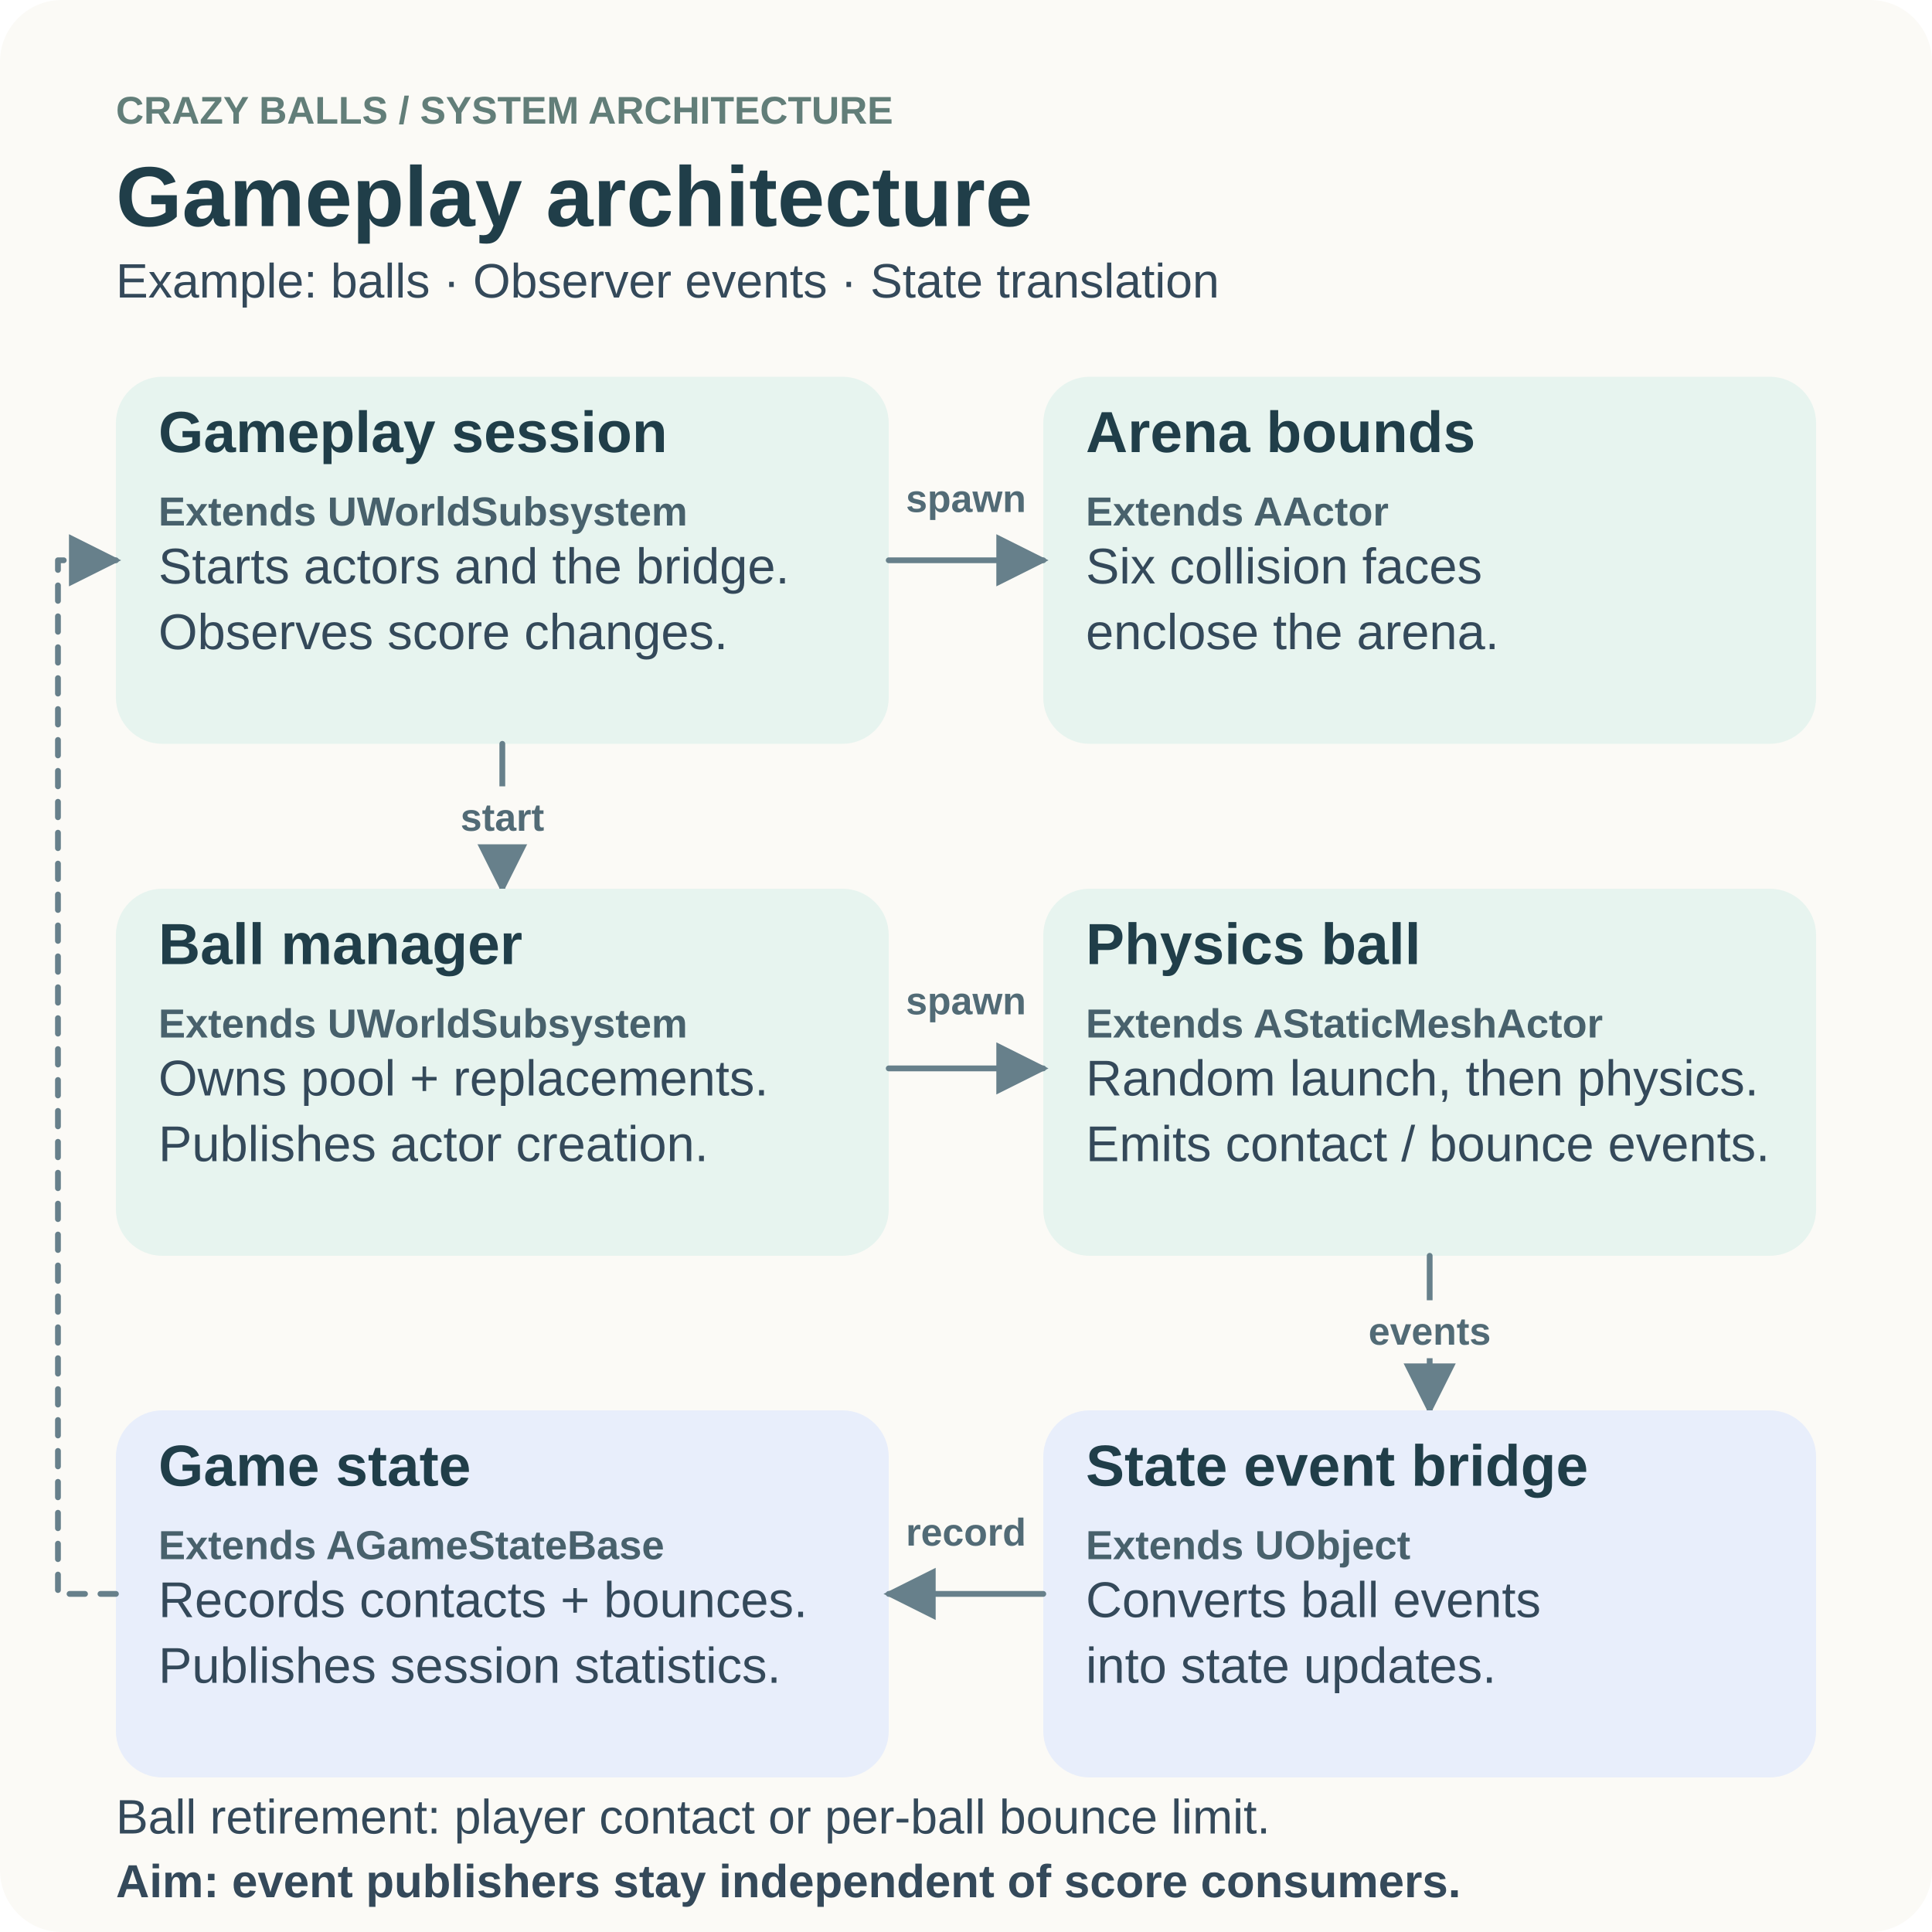
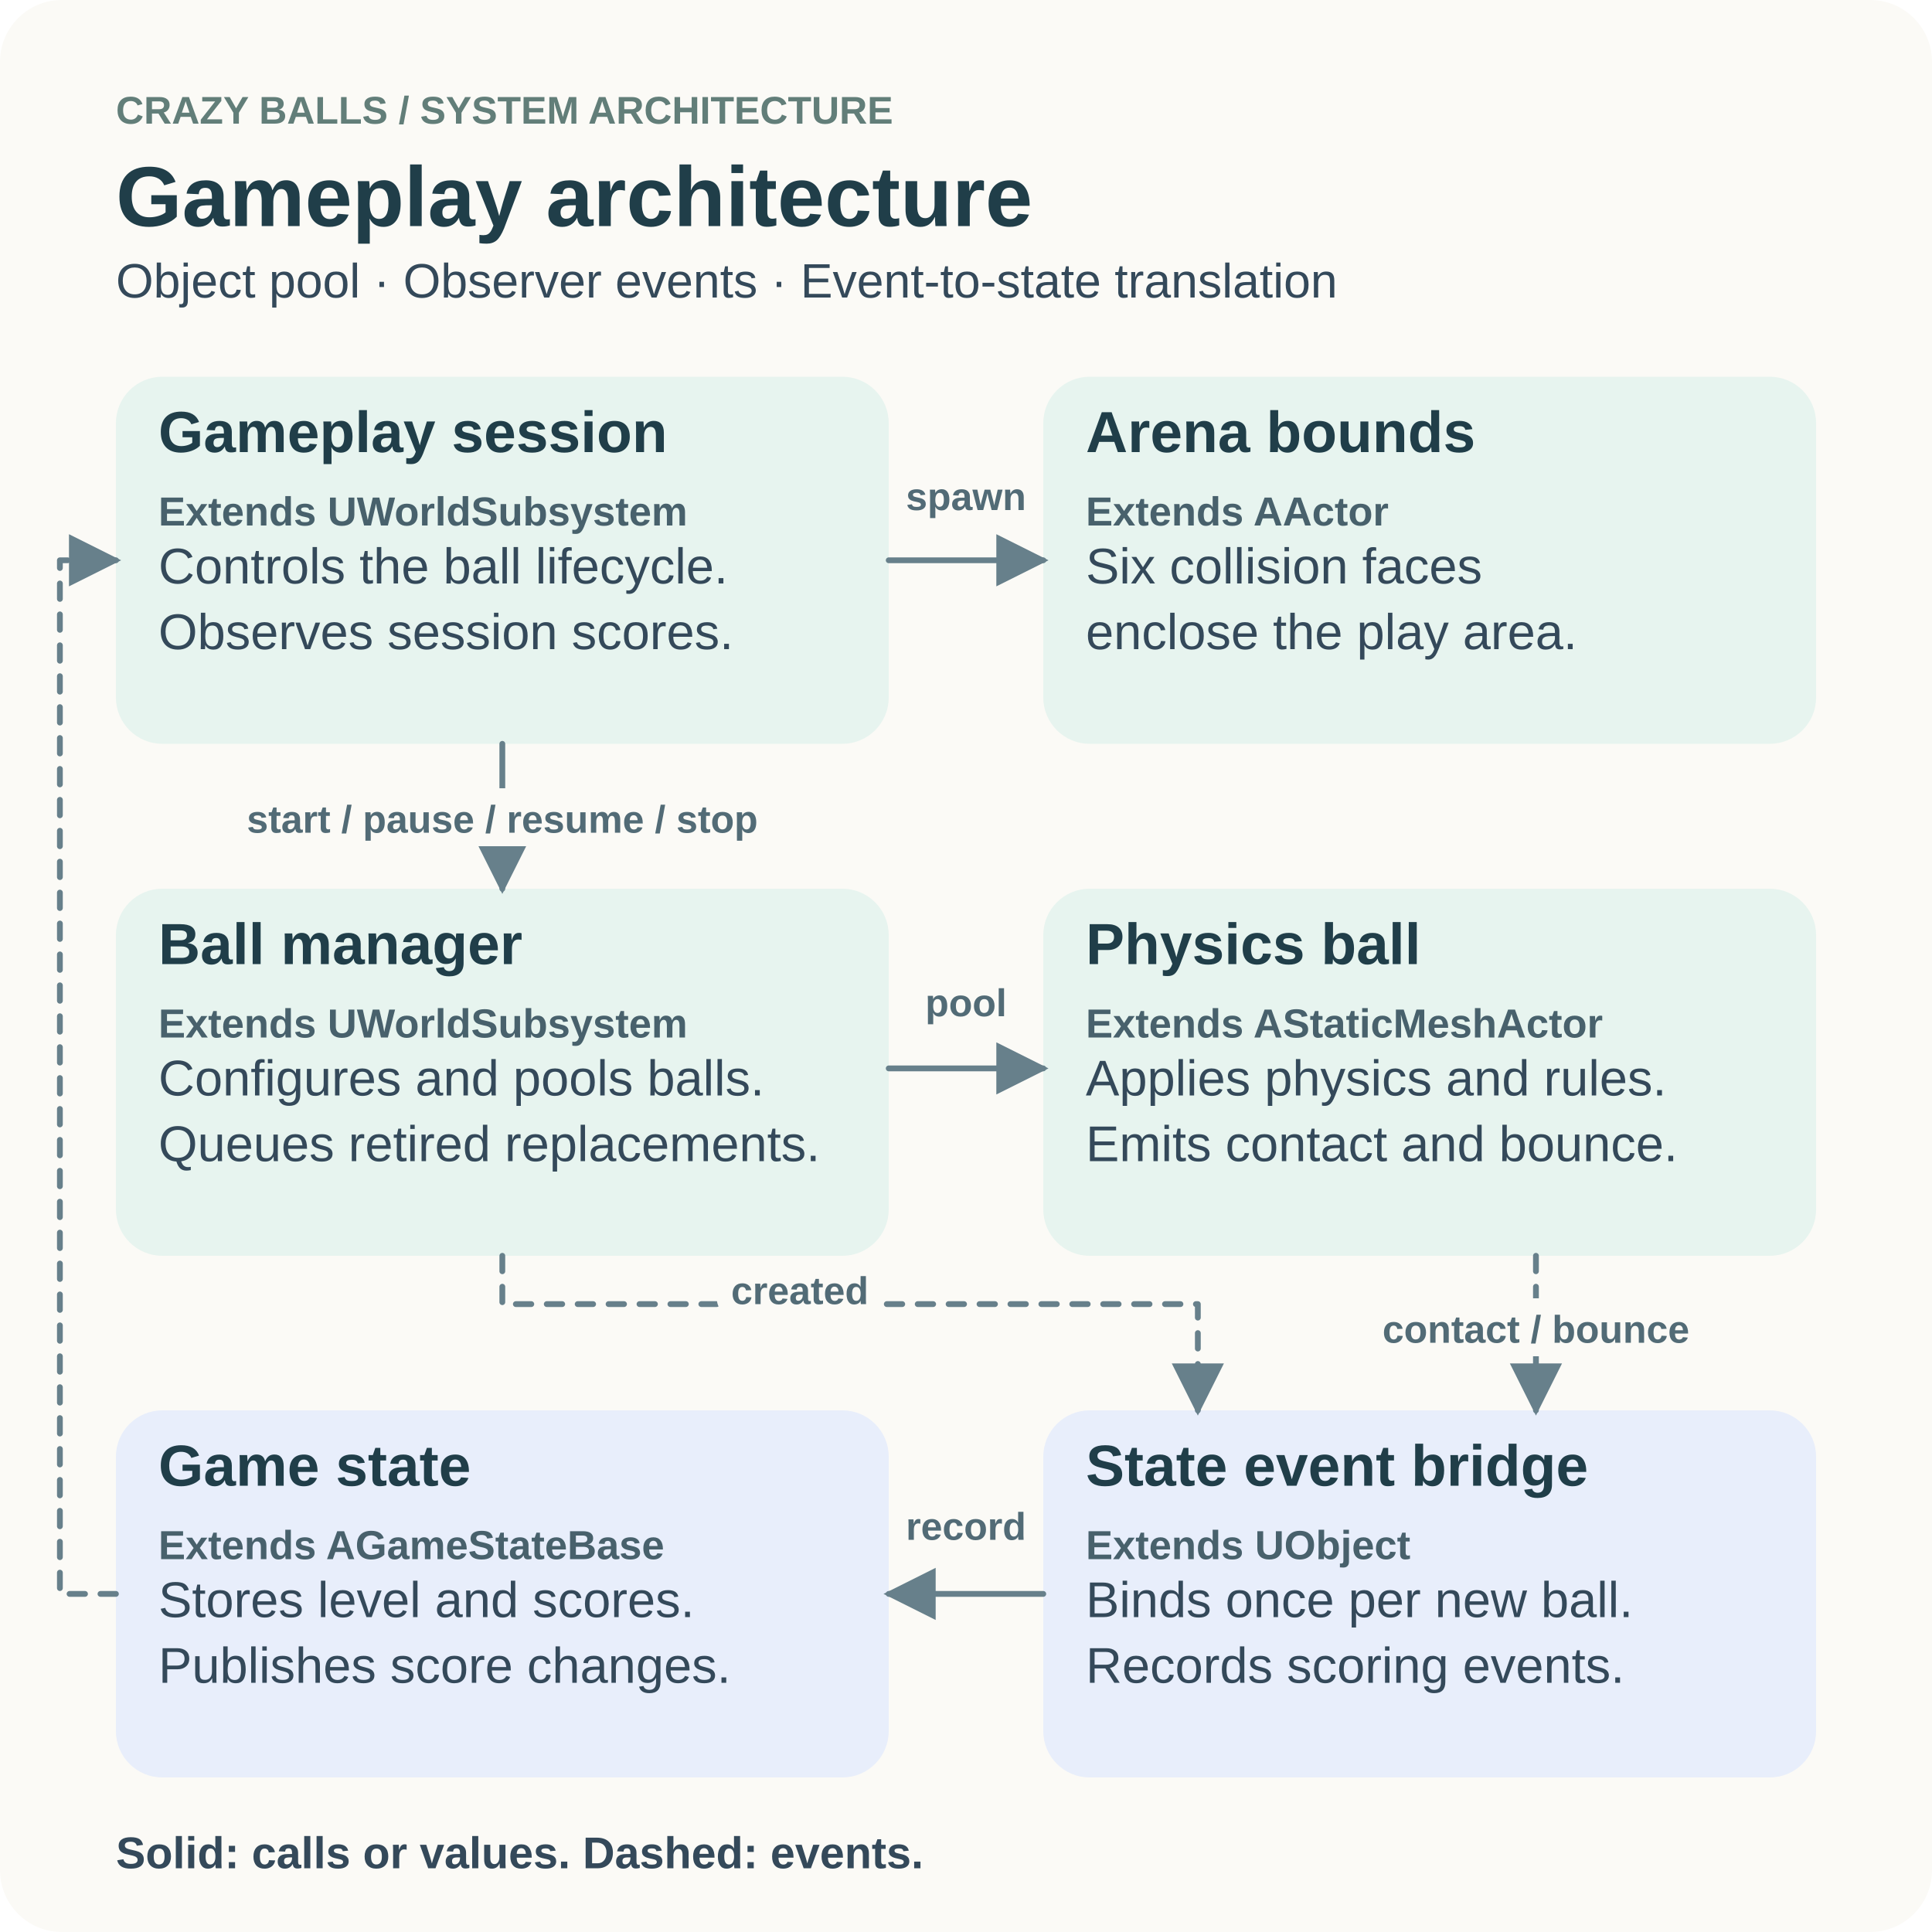
<svg xmlns="http://www.w3.org/2000/svg" width="1000" height="1000" viewBox="0 0 1000 1000" role="img" aria-labelledby="title desc">
  <defs>
    <marker id="arrow" viewBox="0 0 10 10" refX="9" refY="5" markerWidth="9" markerHeight="9" orient="auto-start-reverse">
      <path d="M 0 0 L 10 5 L 0 10 z" fill="#67808b" />
    </marker>
  </defs>
  <g font-family="Segoe UI, Arial, sans-serif">
    <rect width="1000" height="1000" rx="32" fill="#fbfaf6" />
    <text x="60" y="64" font-size="20" font-weight="700" fill="#627e79" text-anchor="start">CRAZY BALLS / SYSTEM ARCHITECTURE</text>
    <text x="60" y="117" font-size="44" font-weight="700" fill="#203e49" text-anchor="start">Gameplay architecture</text>
-     <text x="60" y="154" font-size="25" font-weight="400" fill="#34495a" text-anchor="start">Example: balls · Observer events · State translation</text>
+     <text x="60" y="154" font-size="25" font-weight="400" fill="#34495a" text-anchor="start">Object pool · Observer events · Event-to-state translation</text>
    <rect x="60" y="195" width="400" height="190" rx="24" fill="#e7f4ef" />
    <text x="82" y="234" font-size="30" font-weight="700" fill="#203e49" text-anchor="start">Gameplay session</text>
    <text x="82" y="272" font-size="21" font-weight="600" fill="#48616c" text-anchor="start">Extends UWorldSubsystem</text>
-     <text x="82" y="302" font-size="26" font-weight="400" fill="#34495a" text-anchor="start">Starts actors and the bridge.</text>
-     <text x="82" y="336" font-size="26" font-weight="400" fill="#34495a" text-anchor="start">Observes score changes.</text>
+     <text x="82" y="302" font-size="26" font-weight="400" fill="#34495a" text-anchor="start">Controls the ball lifecycle.</text>
+     <text x="82" y="336" font-size="26" font-weight="400" fill="#34495a" text-anchor="start">Observes session scores.</text>
    <rect x="540" y="195" width="400" height="190" rx="24" fill="#e7f4ef" />
    <text x="562" y="234" font-size="30" font-weight="700" fill="#203e49" text-anchor="start">Arena bounds</text>
    <text x="562" y="272" font-size="21" font-weight="600" fill="#48616c" text-anchor="start">Extends AActor</text>
    <text x="562" y="302" font-size="26" font-weight="400" fill="#34495a" text-anchor="start">Six collision faces</text>
-     <text x="562" y="336" font-size="26" font-weight="400" fill="#34495a" text-anchor="start">enclose the arena.</text>
-     <path d="M 460 290 H 540" fill="none" stroke="#67808b" stroke-width="3" stroke-linecap="round" stroke-linejoin="round" marker-end="url(#arrow)" />
-     <rect x="467" y="242" width="66" height="30" rx="10" fill="#fbfaf6" />
-     <text x="500" y="265" font-size="20" font-weight="600" fill="#526b76" text-anchor="middle">spawn</text>
-     <path d="M 260 385 V 460" fill="none" stroke="#67808b" stroke-width="3" stroke-linecap="round" stroke-linejoin="round" marker-end="url(#arrow)" />
-     <rect x="232" y="407" width="56" height="30" rx="10" fill="#fbfaf6" />
-     <text x="260" y="430" font-size="20" font-weight="600" fill="#526b76" text-anchor="middle">start</text>
+     <text x="562" y="336" font-size="26" font-weight="400" fill="#34495a" text-anchor="start">enclose the play area.</text>
    <rect x="60" y="460" width="400" height="190" rx="24" fill="#e7f4ef" />
    <text x="82" y="499" font-size="30" font-weight="700" fill="#203e49" text-anchor="start">Ball manager</text>
    <text x="82" y="537" font-size="21" font-weight="600" fill="#48616c" text-anchor="start">Extends UWorldSubsystem</text>
-     <text x="82" y="567" font-size="26" font-weight="400" fill="#34495a" text-anchor="start">Owns pool + replacements.</text>
-     <text x="82" y="601" font-size="26" font-weight="400" fill="#34495a" text-anchor="start">Publishes actor creation.</text>
+     <text x="82" y="567" font-size="26" font-weight="400" fill="#34495a" text-anchor="start">Configures and pools balls.</text>
+     <text x="82" y="601" font-size="26" font-weight="400" fill="#34495a" text-anchor="start">Queues retired replacements.</text>
    <rect x="540" y="460" width="400" height="190" rx="24" fill="#e7f4ef" />
    <text x="562" y="499" font-size="30" font-weight="700" fill="#203e49" text-anchor="start">Physics ball</text>
    <text x="562" y="537" font-size="21" font-weight="600" fill="#48616c" text-anchor="start">Extends AStaticMeshActor</text>
-     <text x="562" y="567" font-size="26" font-weight="400" fill="#34495a" text-anchor="start">Random launch, then physics.</text>
-     <text x="562" y="601" font-size="26" font-weight="400" fill="#34495a" text-anchor="start">Emits contact / bounce events.</text>
-     <path d="M 460 553 H 540" fill="none" stroke="#67808b" stroke-width="3" stroke-linecap="round" stroke-linejoin="round" marker-end="url(#arrow)" />
-     <rect x="467" y="502" width="66" height="30" rx="10" fill="#fbfaf6" />
-     <text x="500" y="525" font-size="20" font-weight="600" fill="#526b76" text-anchor="middle">spawn</text>
-     <path d="M 740 650 V 730" fill="none" stroke="#67808b" stroke-width="3" stroke-linecap="round" stroke-linejoin="round" marker-end="url(#arrow)" />
-     <rect x="702" y="673" width="76" height="30" rx="10" fill="#fbfaf6" />
-     <text x="740" y="696" font-size="20" font-weight="600" fill="#526b76" text-anchor="middle">events</text>
+     <text x="562" y="567" font-size="26" font-weight="400" fill="#34495a" text-anchor="start">Applies physics and rules.</text>
+     <text x="562" y="601" font-size="26" font-weight="400" fill="#34495a" text-anchor="start">Emits contact and bounce.</text>
+     <rect x="60" y="730" width="400" height="190" rx="24" fill="#e8eefb" />
+     <text x="82" y="769" font-size="30" font-weight="700" fill="#203e49" text-anchor="start">Game state</text>
+     <text x="82" y="807" font-size="21" font-weight="600" fill="#48616c" text-anchor="start">Extends AGameStateBase</text>
+     <text x="82" y="837" font-size="26" font-weight="400" fill="#34495a" text-anchor="start">Stores level and scores.</text>
+     <text x="82" y="871" font-size="26" font-weight="400" fill="#34495a" text-anchor="start">Publishes score changes.</text>
    <rect x="540" y="730" width="400" height="190" rx="24" fill="#e8eefb" />
    <text x="562" y="769" font-size="30" font-weight="700" fill="#203e49" text-anchor="start">State event bridge</text>
    <text x="562" y="807" font-size="21" font-weight="600" fill="#48616c" text-anchor="start">Extends UObject</text>
-     <text x="562" y="837" font-size="26" font-weight="400" fill="#34495a" text-anchor="start">Converts ball events</text>
-     <text x="562" y="871" font-size="26" font-weight="400" fill="#34495a" text-anchor="start">into state updates.</text>
-     <rect x="60" y="730" width="400" height="190" rx="24" fill="#e8eefb" />
-     <text x="82" y="769" font-size="30" font-weight="700" fill="#203e49" text-anchor="start">Game state</text>
-     <text x="82" y="807" font-size="21" font-weight="600" fill="#48616c" text-anchor="start">Extends AGameStateBase</text>
-     <text x="82" y="837" font-size="26" font-weight="400" fill="#34495a" text-anchor="start">Records contacts + bounces.</text>
-     <text x="82" y="871" font-size="26" font-weight="400" fill="#34495a" text-anchor="start">Publishes session statistics.</text>
+     <text x="562" y="837" font-size="26" font-weight="400" fill="#34495a" text-anchor="start">Binds once per new ball.</text>
+     <text x="562" y="871" font-size="26" font-weight="400" fill="#34495a" text-anchor="start">Records scoring events.</text>
+     <path d="M 460 290 H 540" fill="none" stroke="#67808b" stroke-width="3" stroke-linecap="round" stroke-linejoin="round" marker-end="url(#arrow)" />
+     <rect x="467" y="241" width="66" height="30" rx="10" fill="#fbfaf6" />
+     <text x="500" y="264" font-size="20" font-weight="600" fill="#526b76" text-anchor="middle">spawn</text>
+     <path d="M 260 385 V 460" fill="none" stroke="#67808b" stroke-width="3" stroke-linecap="round" stroke-linejoin="round" marker-end="url(#arrow)" />
+     <rect x="107" y="408" width="306" height="30" rx="10" fill="#fbfaf6" />
+     <text x="260" y="431" font-size="20" font-weight="600" fill="#526b76" text-anchor="middle">start / pause / resume / stop</text>
+     <path d="M 460 553 H 540" fill="none" stroke="#67808b" stroke-width="3" stroke-linecap="round" stroke-linejoin="round" marker-end="url(#arrow)" />
+     <rect x="472" y="503" width="56" height="30" rx="10" fill="#fbfaf6" />
+     <text x="500" y="526" font-size="20" font-weight="600" fill="#526b76" text-anchor="middle">pool</text>
+     <path d="M 260 650 V 675 H 620 V 730" fill="none" stroke="#67808b" stroke-width="3" stroke-linecap="round" stroke-linejoin="round" stroke-dasharray="8 8" marker-end="url(#arrow)" />
+     <rect x="371" y="652" width="86" height="30" rx="10" fill="#fbfaf6" />
+     <text x="414" y="675" font-size="20" font-weight="600" fill="#526b76" text-anchor="middle">created</text>
+     <path d="M 795 650 V 730" fill="none" stroke="#67808b" stroke-width="3" stroke-linecap="round" stroke-linejoin="round" stroke-dasharray="8 8" marker-end="url(#arrow)" />
+     <rect x="707" y="672" width="176" height="30" rx="10" fill="#fbfaf6" />
+     <text x="795" y="695" font-size="20" font-weight="600" fill="#526b76" text-anchor="middle">contact / bounce</text>
    <path d="M 540 825 H 460" fill="none" stroke="#67808b" stroke-width="3" stroke-linecap="round" stroke-linejoin="round" marker-end="url(#arrow)" />
-     <rect x="462" y="777" width="76" height="30" rx="10" fill="#fbfaf6" />
-     <text x="500" y="800" font-size="20" font-weight="600" fill="#526b76" text-anchor="middle">record</text>
-     <path d="M 60 825 H 30 V 290 H 60" fill="none" stroke="#67808b" stroke-width="3" stroke-linecap="round" stroke-linejoin="round" stroke-dasharray="8 8" marker-end="url(#arrow)" />
-     <text x="60" y="949" font-size="25" font-weight="400" fill="#34495a" text-anchor="start">Ball retirement: player contact or per-ball bounce limit.</text>
-     <text x="60" y="982" font-size="24" font-weight="600" fill="#34495a" text-anchor="start">Aim: event publishers stay independent of score consumers.</text>
+     <rect x="462" y="774" width="76" height="30" rx="10" fill="#fbfaf6" />
+     <text x="500" y="797" font-size="20" font-weight="600" fill="#526b76" text-anchor="middle">record</text>
+     <path d="M 60 825 H 31 V 290 H 60" fill="none" stroke="#67808b" stroke-width="3" stroke-linecap="round" stroke-linejoin="round" stroke-dasharray="8 8" marker-end="url(#arrow)" />
+     <text x="60" y="967" font-size="23" font-weight="600" fill="#34495a" text-anchor="start">Solid: calls or values. Dashed: events.</text>
  </g>
</svg>
